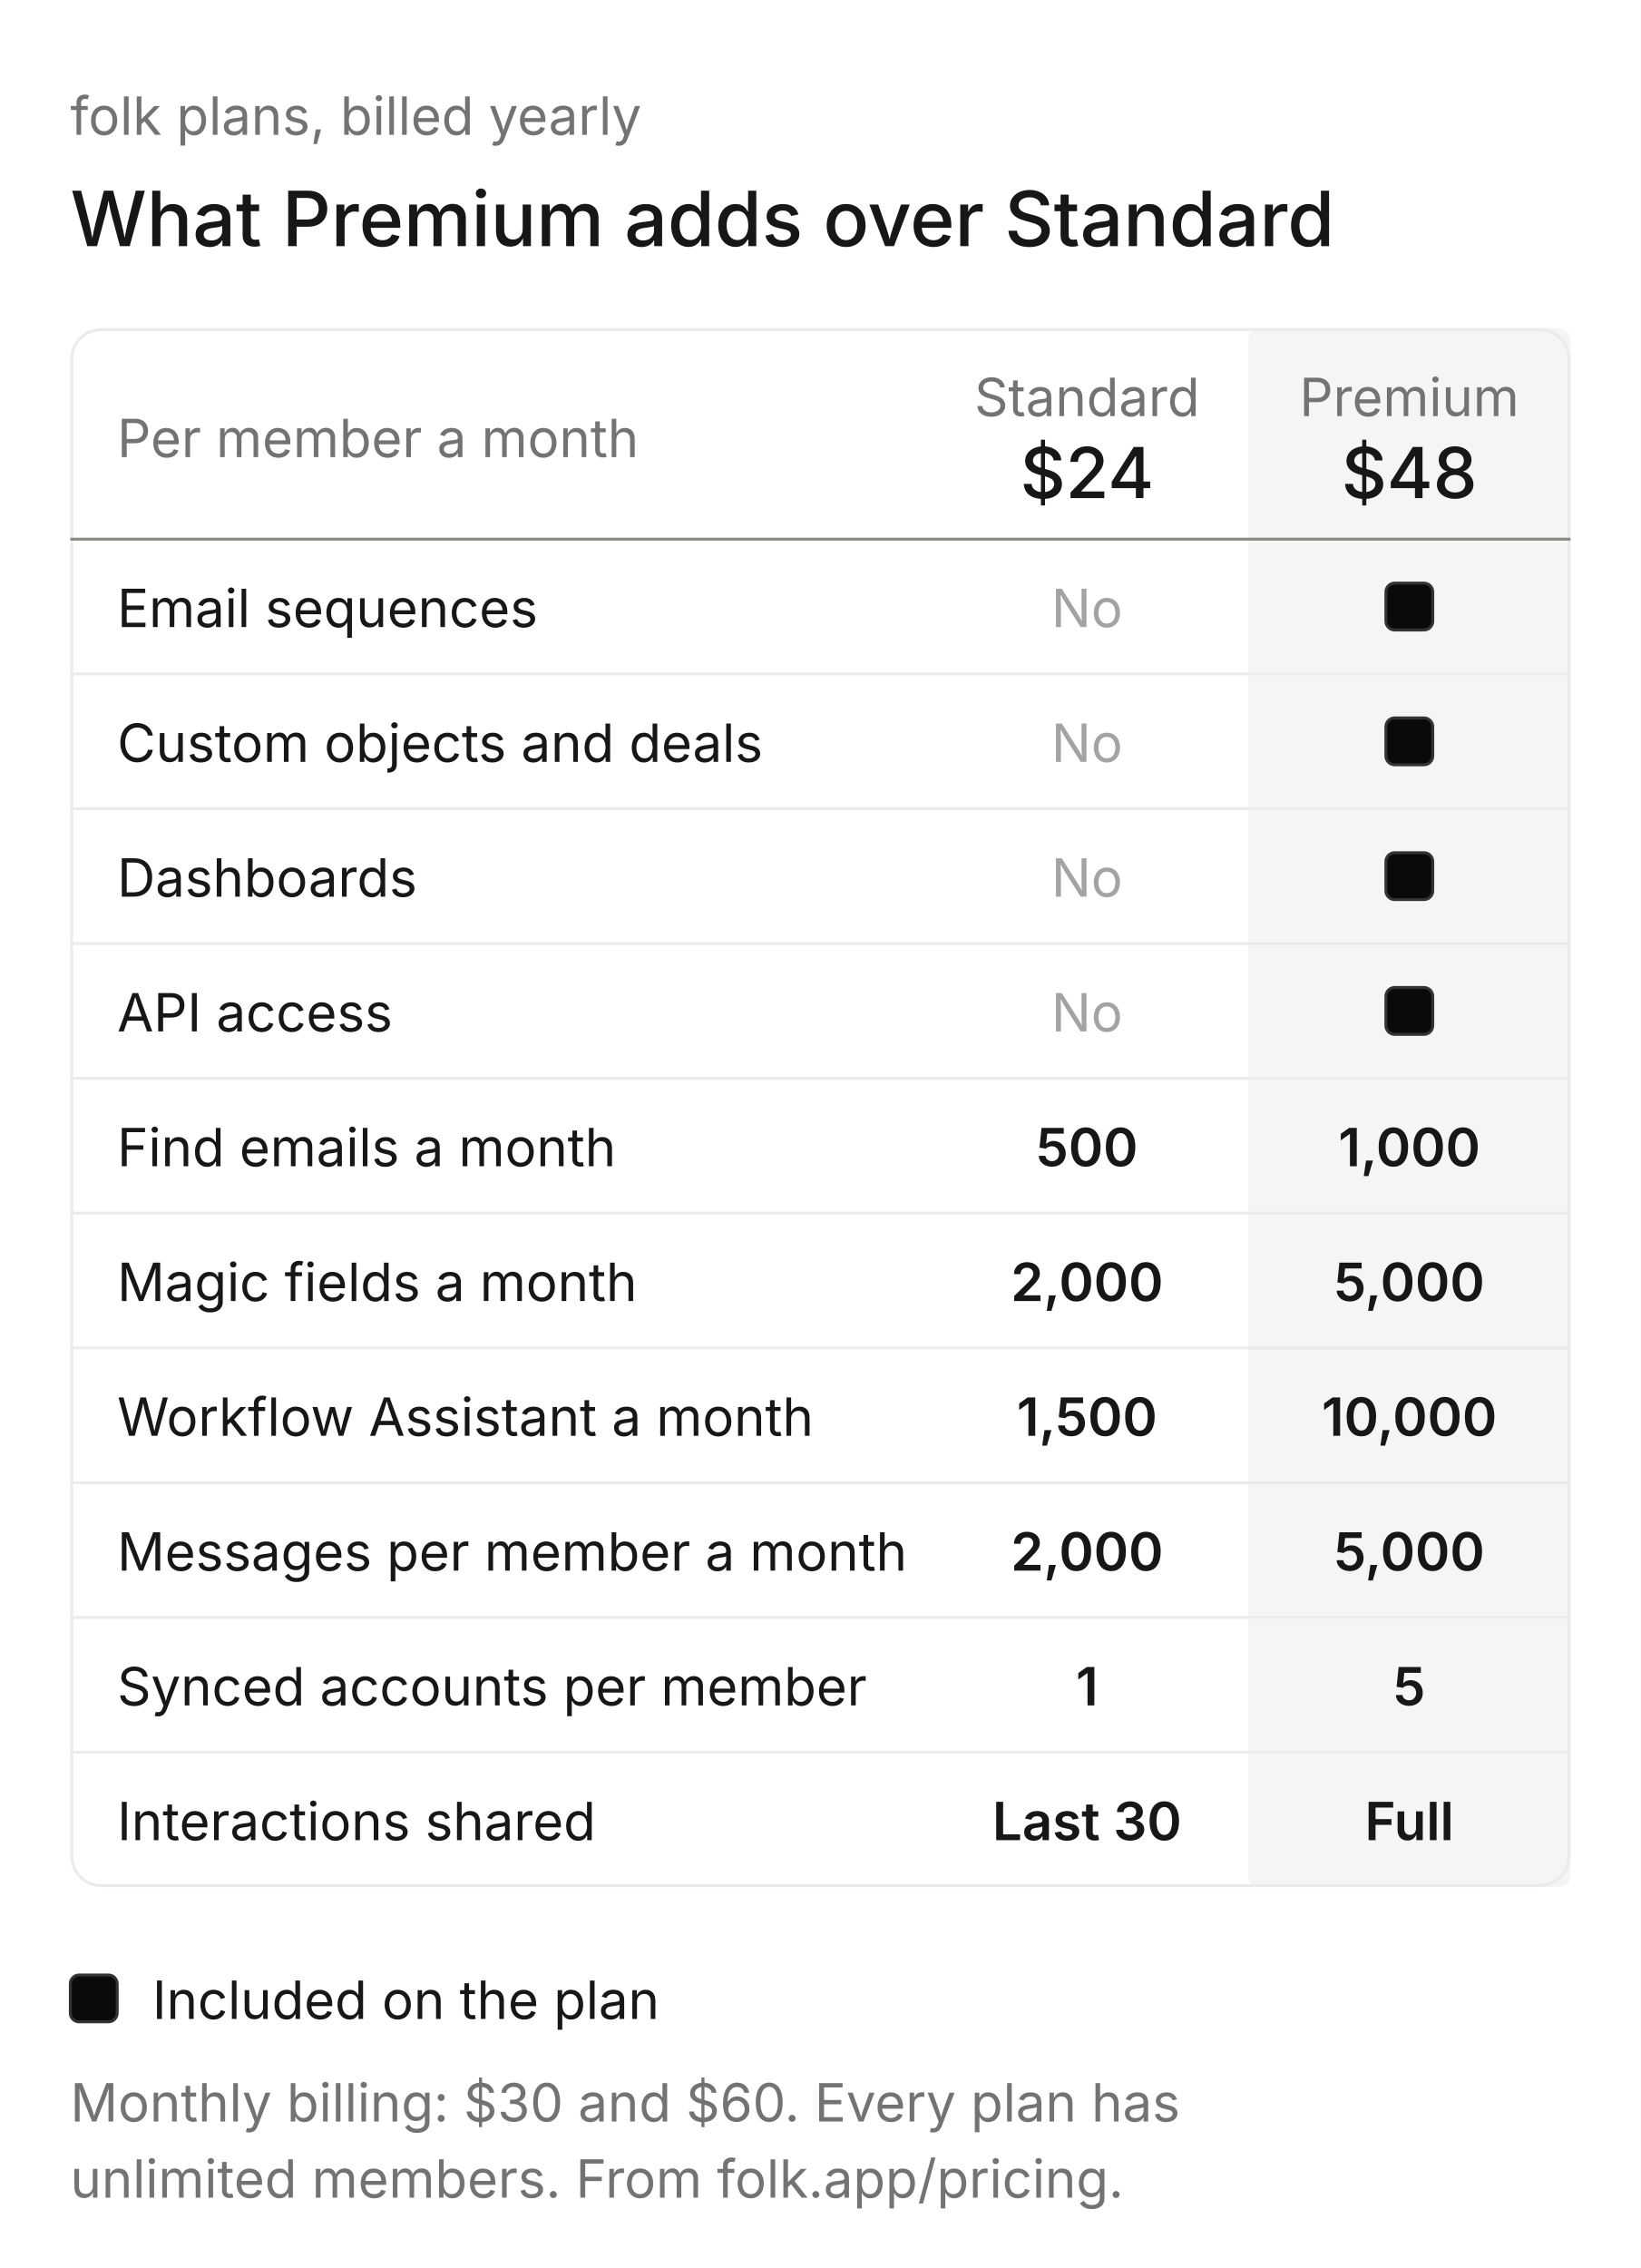
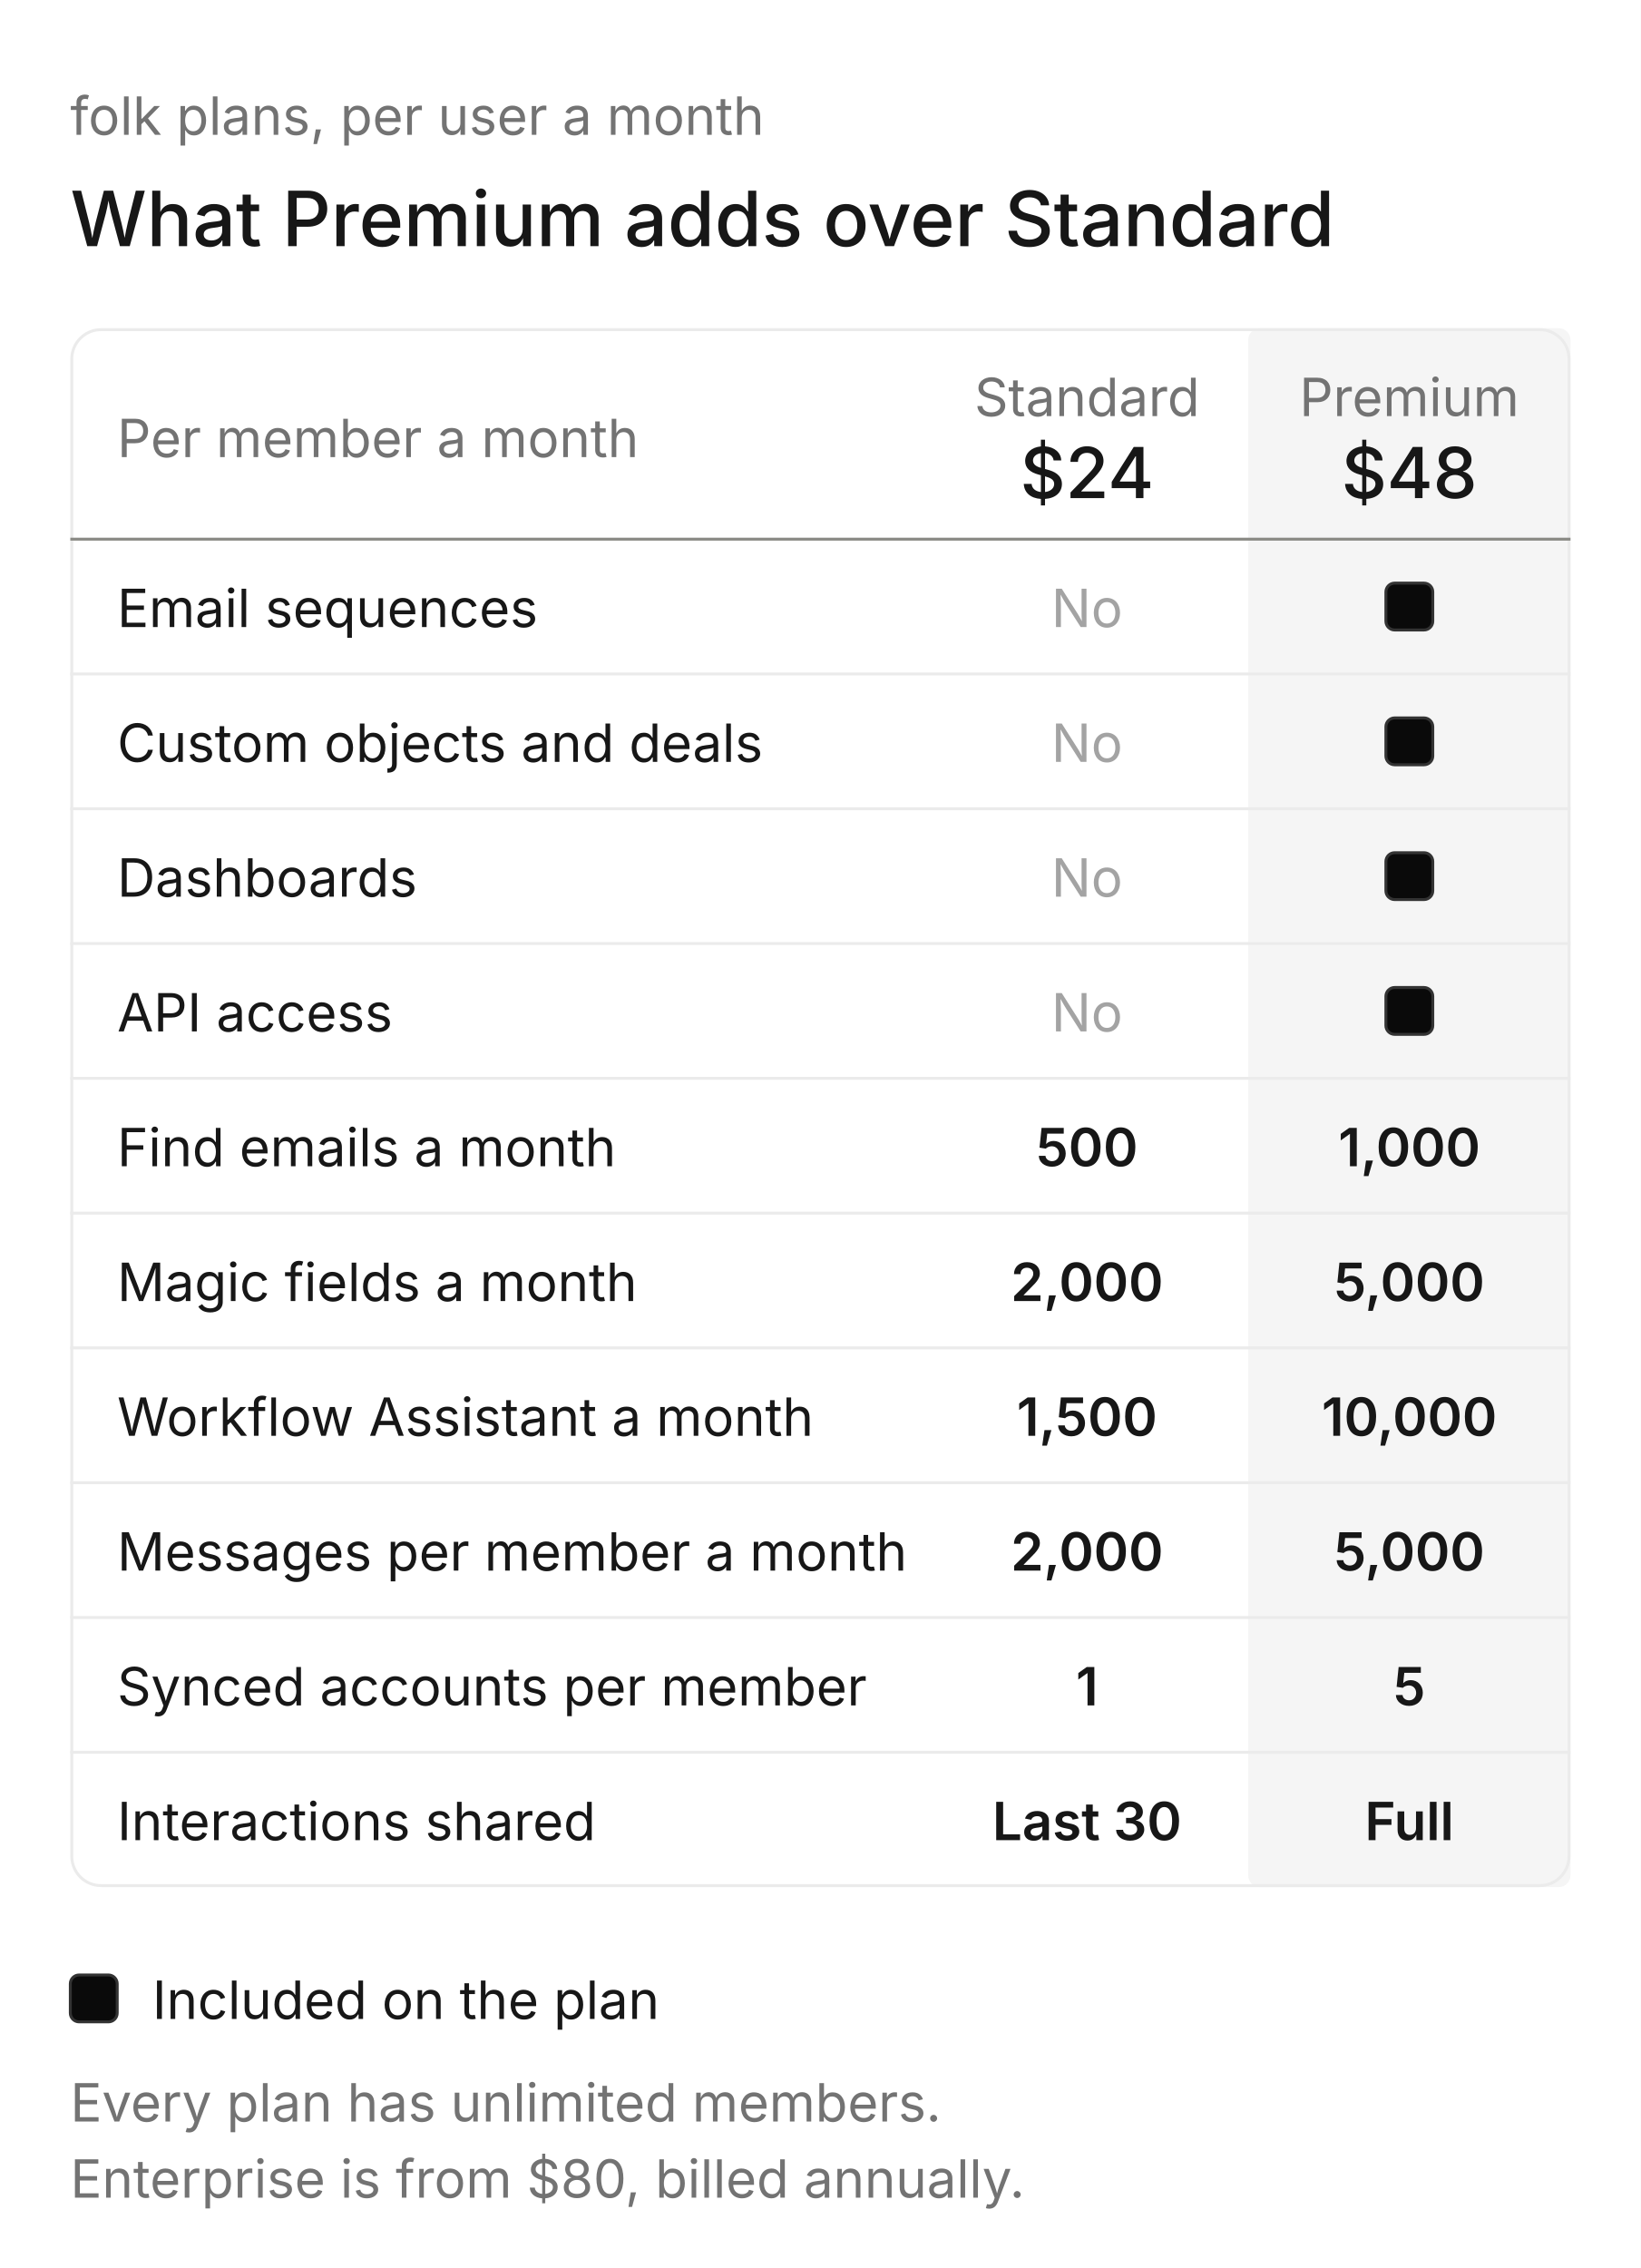
<svg xmlns="http://www.w3.org/2000/svg" viewBox="0 0 560 774" width="560" height="774" role="img" aria-labelledby="t d" font-family="Inter, system-ui, sans-serif">
  <rect width="560" height="774" fill="#ffffff" />
-   <text x="24" y="46" font-family="Inter, system-ui, sans-serif" font-size="18" fill="#737373">folk plans, billed yearly</text>
+   <text x="24" y="46" font-family="Inter, system-ui, sans-serif" font-size="18" fill="#737373">folk plans, per user a month</text>
  <text x="24" y="84" font-size="26" font-weight="500" fill="#171717">What Premium adds <tspan fill="#171717">over Standard</tspan>
  </text>
  <rect x="426" y="112" width="110" height="532" fill="#f5f5f5" rx="4" />
  <rect x="24.5" y="112.5" width="511" height="531" fill="none" stroke="#ebebeb" rx="10" />
  <text x="371" y="142" text-anchor="middle" font-size="18" fill="#737373">Standard</text>
  <text x="371" y="170" text-anchor="middle" font-size="24" font-weight="500" fill="#171717">$24</text>
  <text x="481" y="142" text-anchor="middle" font-size="18" fill="#737373">Premium</text>
  <text x="481" y="170" text-anchor="middle" font-size="24" font-weight="500" fill="#171717">$48</text>
  <text x="40" y="156" font-size="18" fill="#737373">Per member a month</text>
  <line x1="24" y1="184" x2="536" y2="184" stroke="#8a8a85" />
  <text x="40" y="214" font-size="18" fill="#171717">Email sequences</text>
  <text x="371" y="214" text-anchor="middle" font-size="18" fill="#a3a3a3">No</text>
  <rect x="473" y="199" width="16" height="16" fill="#0a0a0a" stroke="#333333" rx="3" />
  <line x1="24" y1="230" x2="536" y2="230" stroke="#ebebeb" />
  <text x="40" y="260" font-size="18" fill="#171717">Custom objects and deals</text>
  <text x="371" y="260" text-anchor="middle" font-size="18" fill="#a3a3a3">No</text>
  <rect x="473" y="245" width="16" height="16" fill="#0a0a0a" stroke="#333333" rx="3" />
  <line x1="24" y1="276" x2="536" y2="276" stroke="#ebebeb" />
  <text x="40" y="306" font-size="18" fill="#171717">Dashboards</text>
  <text x="371" y="306" text-anchor="middle" font-size="18" fill="#a3a3a3">No</text>
  <rect x="473" y="291" width="16" height="16" fill="#0a0a0a" stroke="#333333" rx="3" />
  <line x1="24" y1="322" x2="536" y2="322" stroke="#ebebeb" />
  <text x="40" y="352" font-size="18" fill="#171717">API access</text>
  <text x="371" y="352" text-anchor="middle" font-size="18" fill="#a3a3a3">No</text>
  <rect x="473" y="337" width="16" height="16" fill="#0a0a0a" stroke="#333333" rx="3" />
  <line x1="24" y1="368" x2="536" y2="368" stroke="#ebebeb" />
  <text x="40" y="398" font-size="18" fill="#171717">Find emails a month</text>
  <text x="371" y="398" text-anchor="middle" font-size="18" font-weight="600" fill="#171717">500</text>
  <text x="481" y="398" text-anchor="middle" font-size="18" font-weight="600" fill="#171717">1,000</text>
  <line x1="24" y1="414" x2="536" y2="414" stroke="#ebebeb" />
  <text x="40" y="444" font-size="18" fill="#171717">Magic fields a month</text>
  <text x="371" y="444" text-anchor="middle" font-size="18" font-weight="600" fill="#171717">2,000</text>
  <text x="481" y="444" text-anchor="middle" font-size="18" font-weight="600" fill="#171717">5,000</text>
  <line x1="24" y1="460" x2="536" y2="460" stroke="#ebebeb" />
  <text x="40" y="490" font-size="18" fill="#171717">Workflow Assistant a month</text>
  <text x="371" y="490" text-anchor="middle" font-size="18" font-weight="600" fill="#171717">1,500</text>
  <text x="481" y="490" text-anchor="middle" font-size="18" font-weight="600" fill="#171717">10,000</text>
  <line x1="24" y1="506" x2="536" y2="506" stroke="#ebebeb" />
  <text x="40" y="536" font-size="18" fill="#171717">Messages per member a month</text>
  <text x="371" y="536" text-anchor="middle" font-size="18" font-weight="600" fill="#171717">2,000</text>
  <text x="481" y="536" text-anchor="middle" font-size="18" font-weight="600" fill="#171717">5,000</text>
  <line x1="24" y1="552" x2="536" y2="552" stroke="#ebebeb" />
  <text x="40" y="582" font-size="18" fill="#171717">Synced accounts per member</text>
  <text x="371" y="582" text-anchor="middle" font-size="18" font-weight="600" fill="#171717">1</text>
  <text x="481" y="582" text-anchor="middle" font-size="18" font-weight="600" fill="#171717">5</text>
  <line x1="24" y1="598" x2="536" y2="598" stroke="#ebebeb" />
  <text x="40" y="628" font-size="18" fill="#171717">Interactions shared</text>
  <text x="371" y="628" text-anchor="middle" font-size="18" font-weight="600" fill="#171717">Last 30</text>
  <text x="481" y="628" text-anchor="middle" font-size="18" font-weight="600" fill="#171717">Full</text>
  <rect x="24" y="674" width="16" height="16" fill="#0a0a0a" stroke="#333333" rx="3" />
  <text x="52" y="689" font-size="18" fill="#171717">Included on the plan</text>
-   <text x="24" y="724" font-size="18" fill="#737373">Monthly billing: $30 and $60. Every plan has</text>
-   <text x="24" y="750" font-size="18" fill="#737373">unlimited members. From folk.app/pricing.</text>
+   <text x="24" y="724" font-size="18" fill="#737373">Every plan has unlimited members.</text>
+   <text x="24" y="750" font-size="18" fill="#737373">Enterprise is from $80, billed annually.</text>
</svg>
